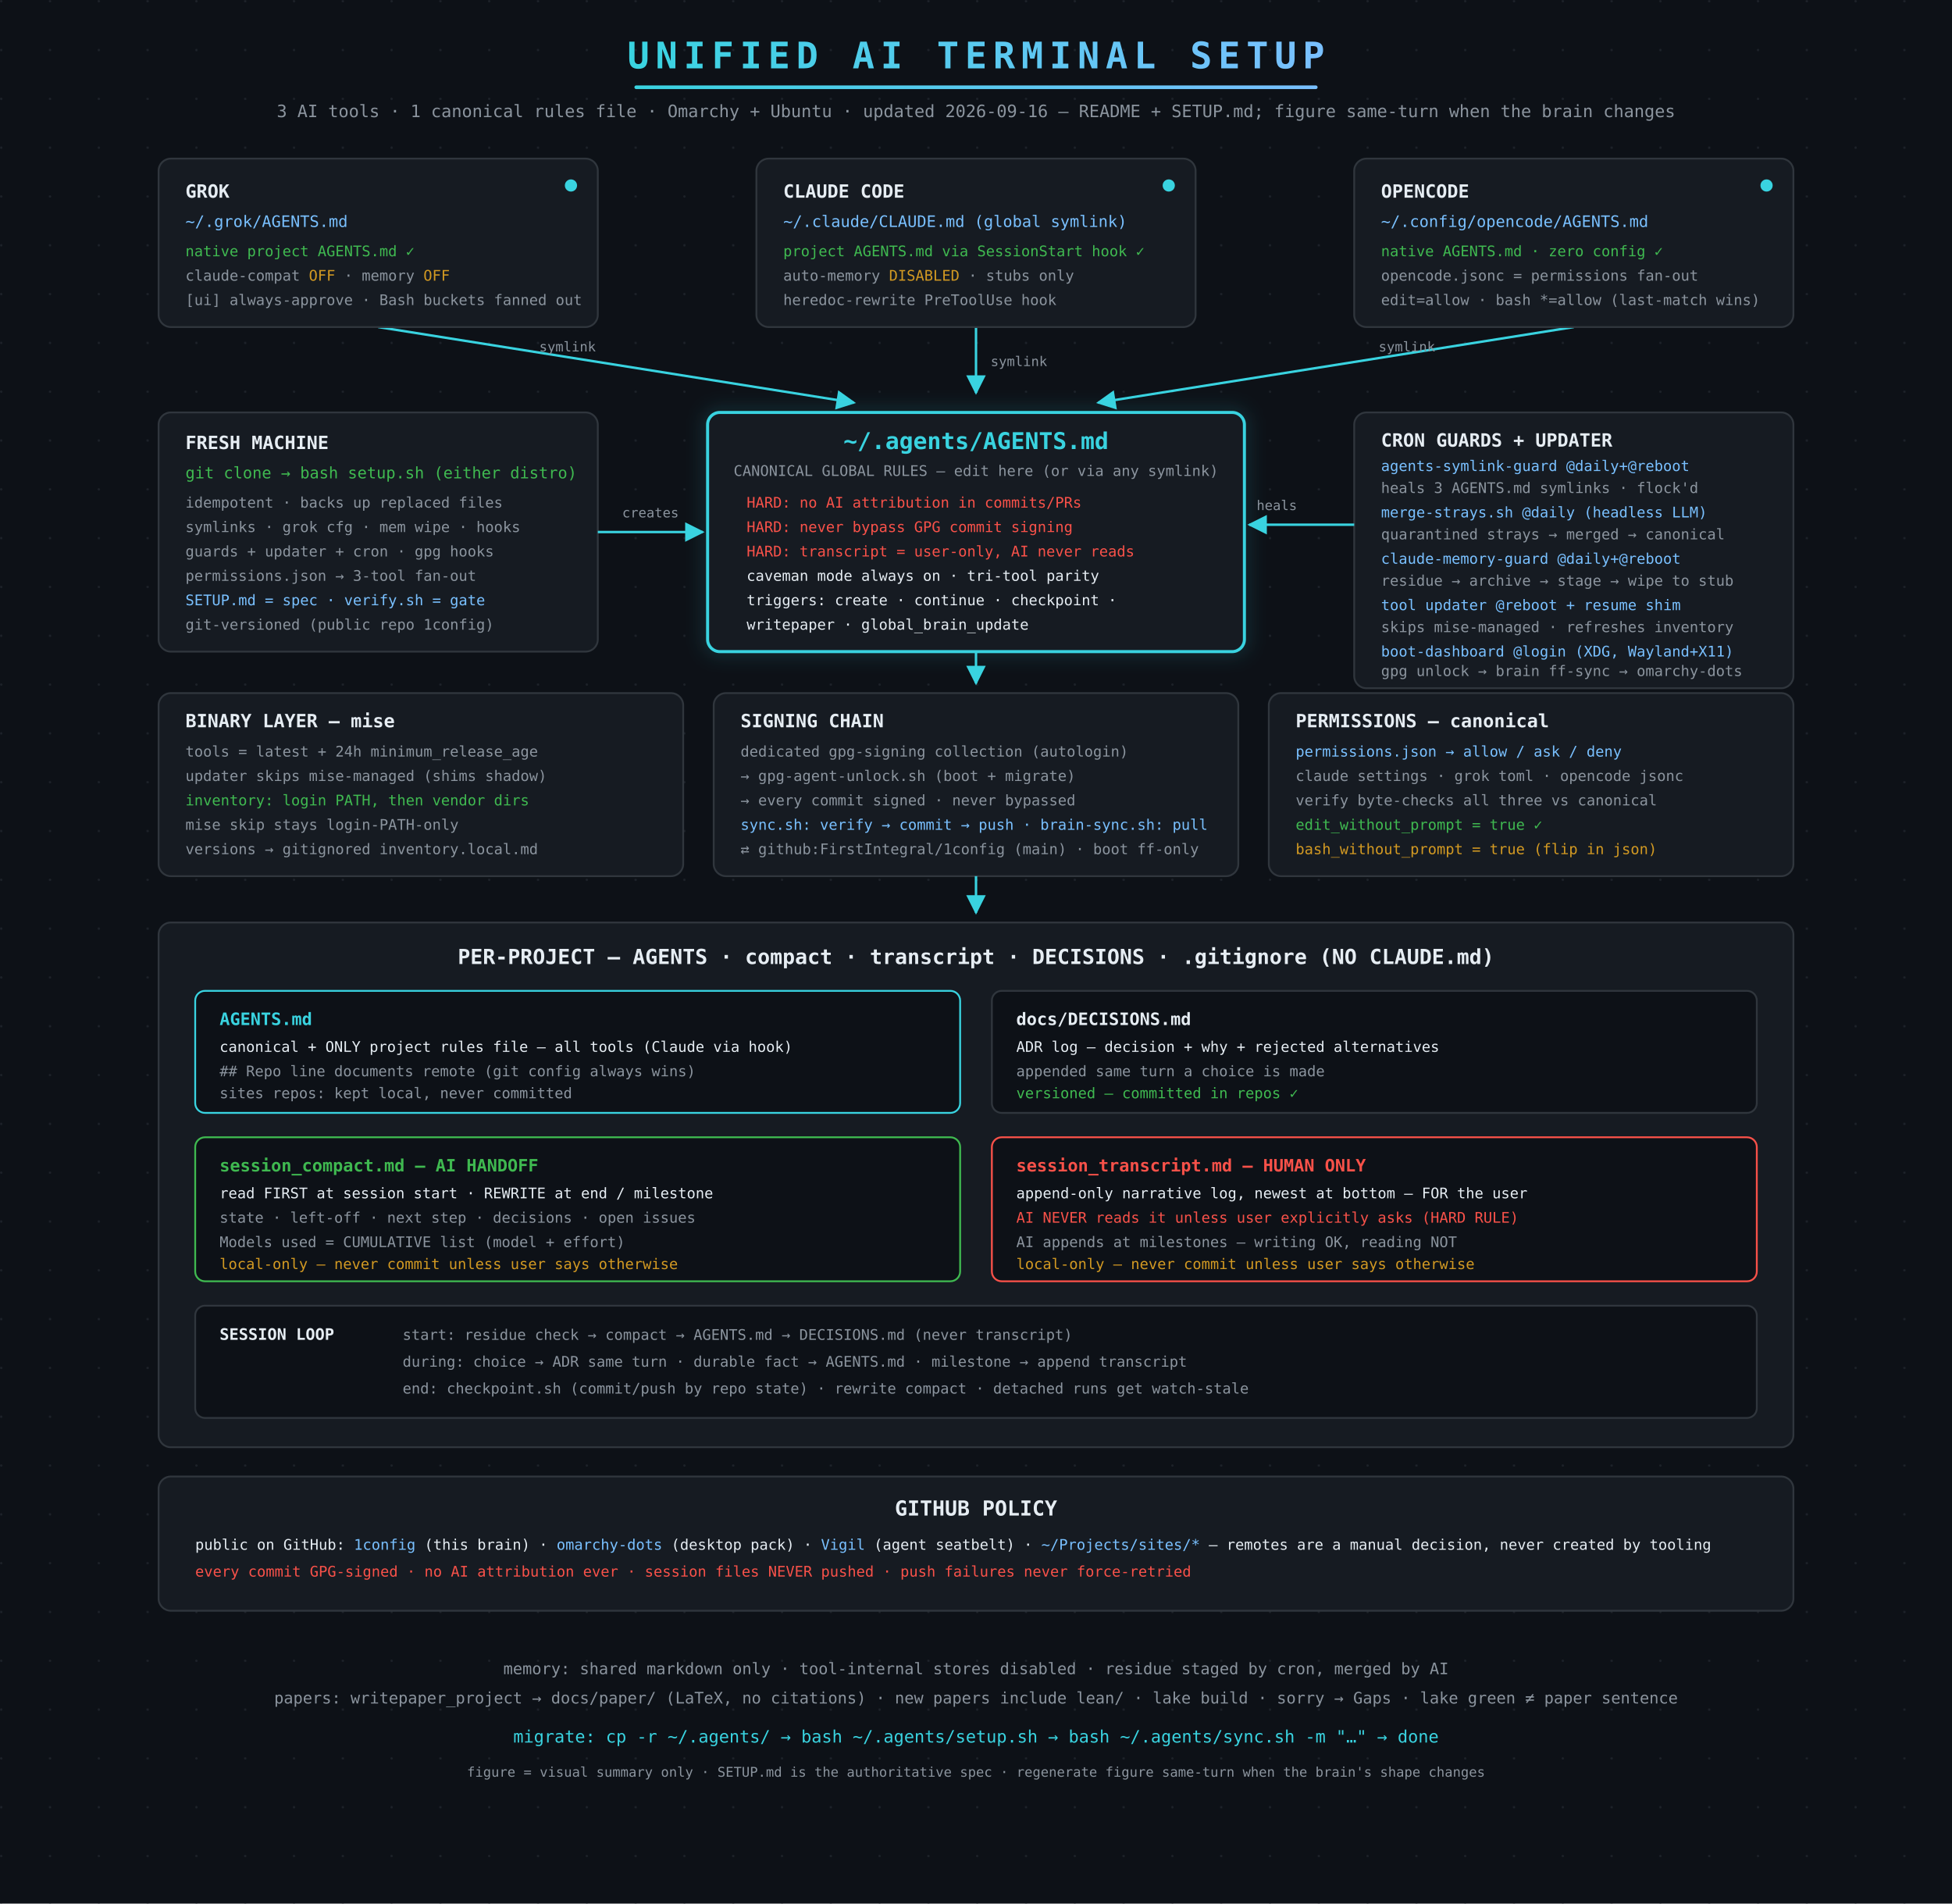
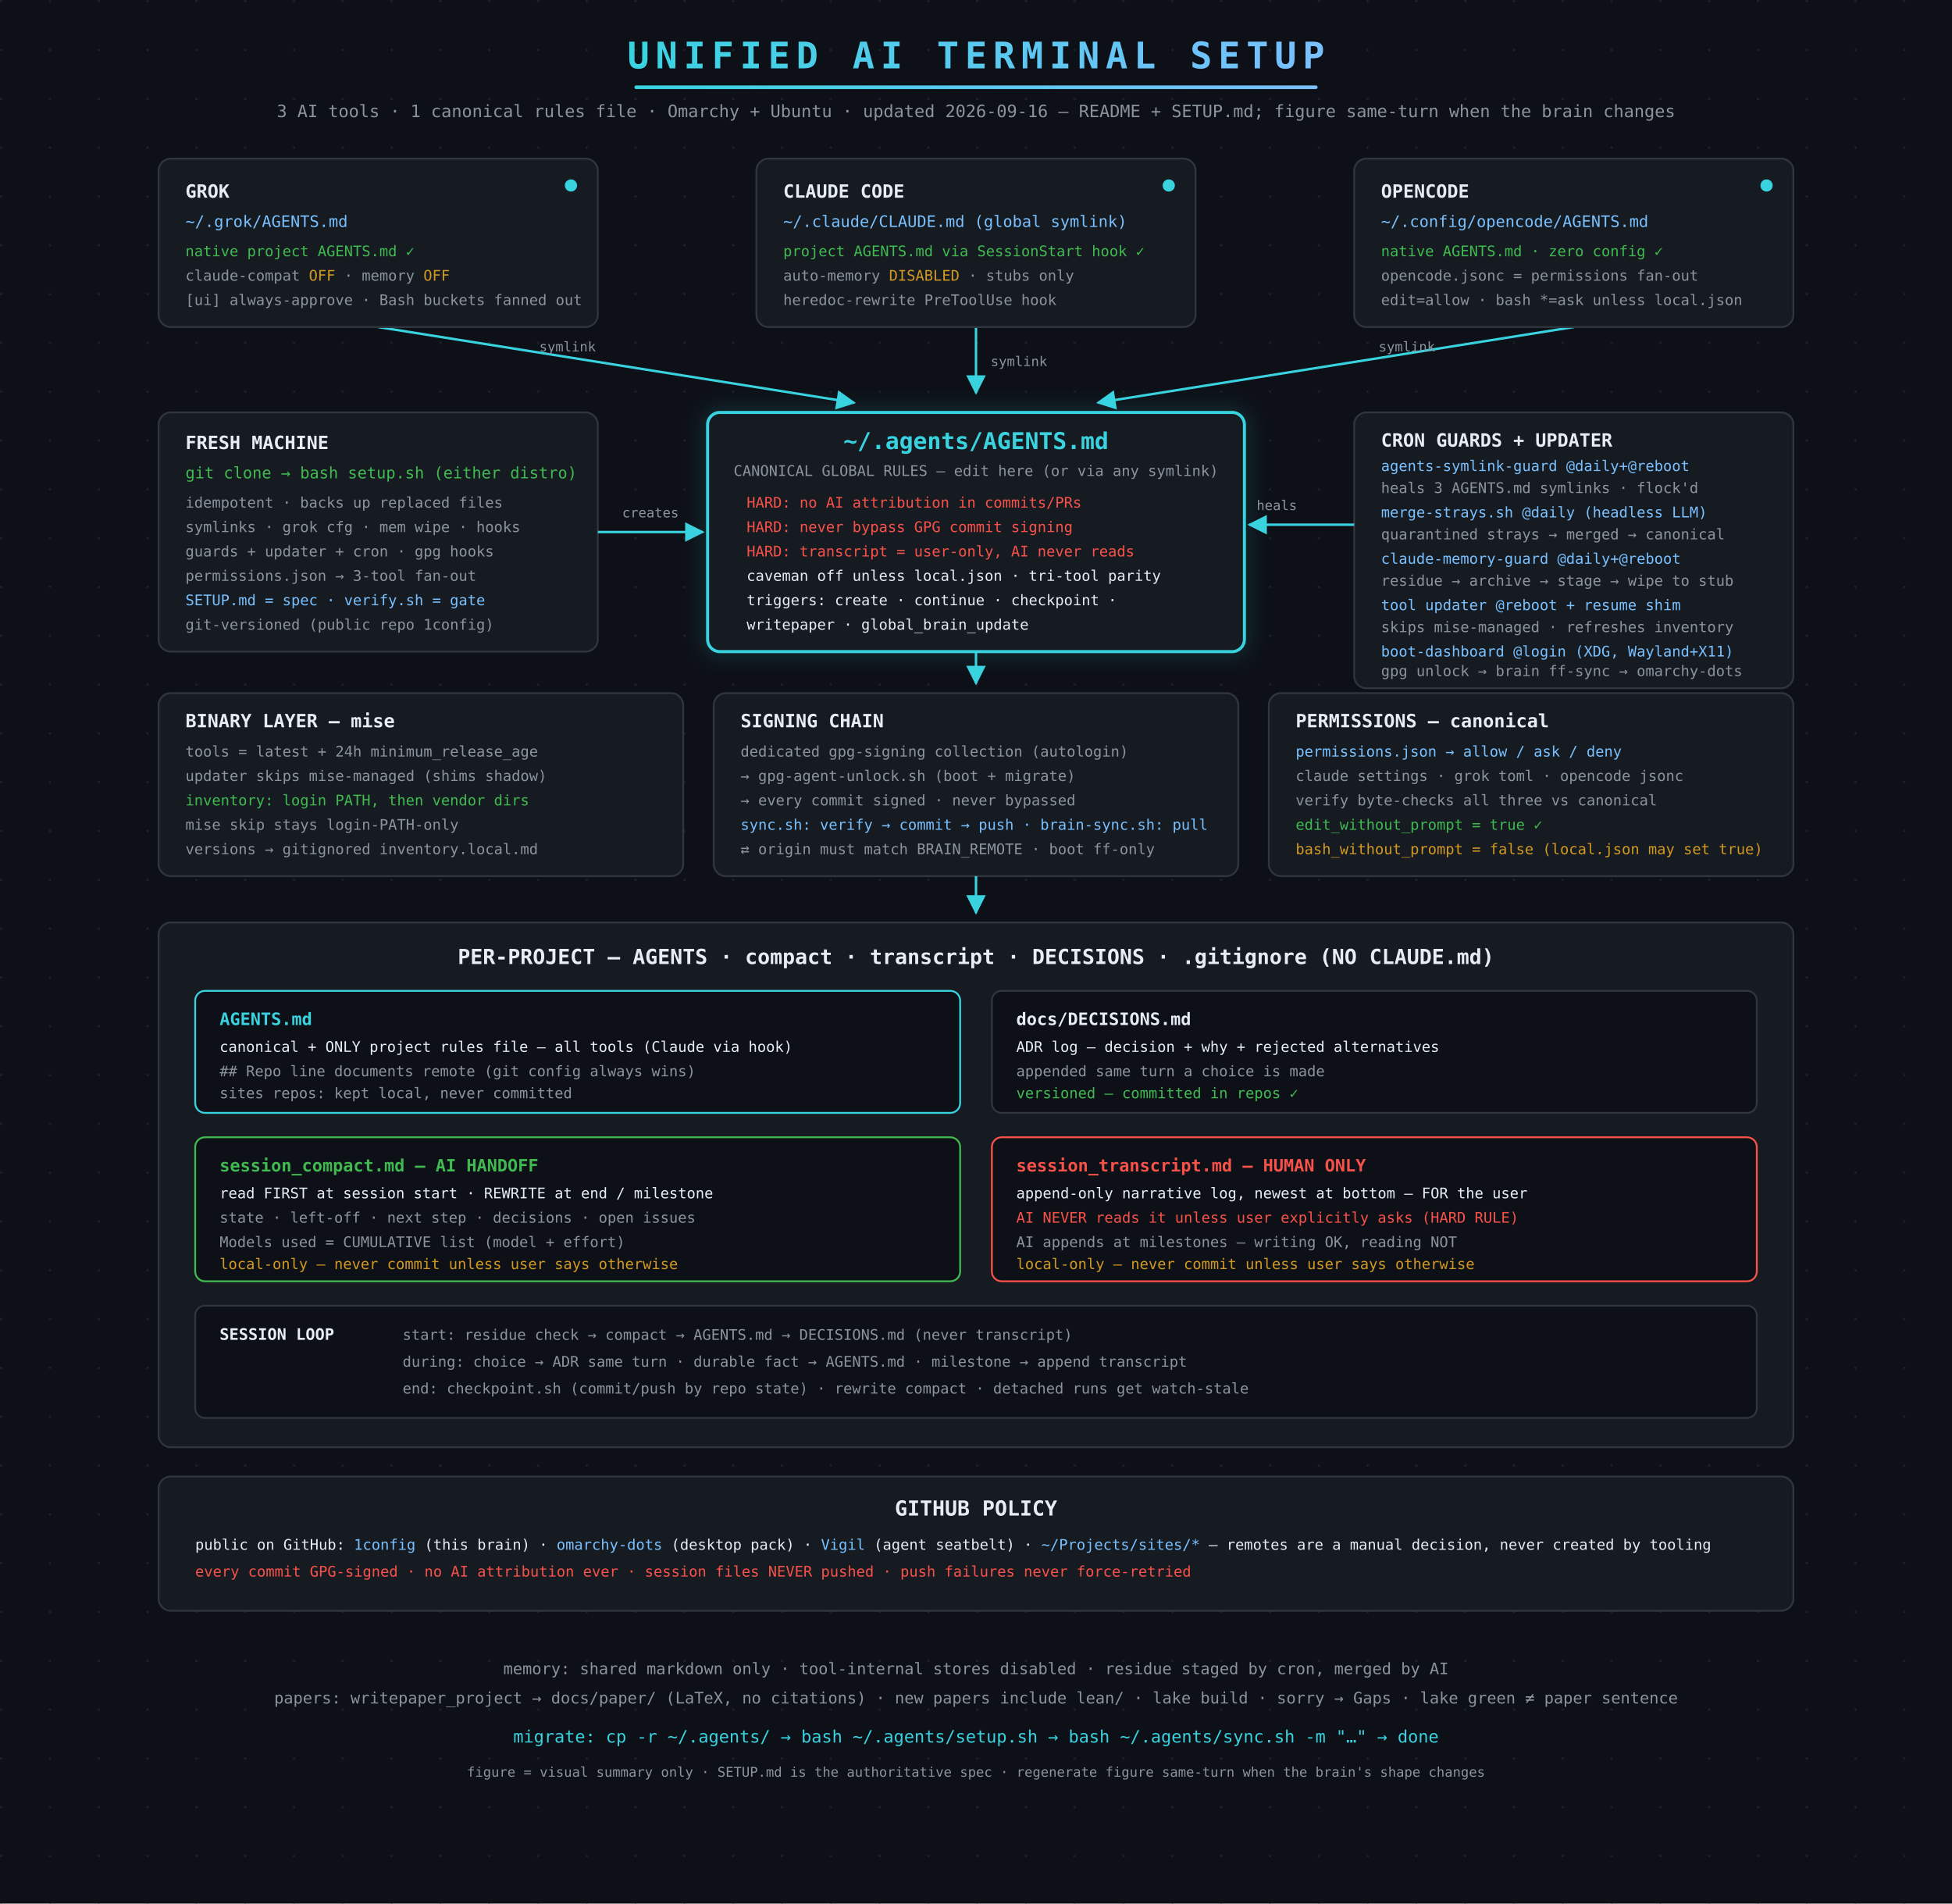
<svg xmlns="http://www.w3.org/2000/svg" width="1600" height="1560" viewBox="0 0 1600 1560" font-family="DejaVu Sans Mono, monospace">
  <defs>
    <pattern id="grid" width="40" height="40" patternUnits="userSpaceOnUse">
      <circle cx="1" cy="1" r="1" fill="#1c2128" />
    </pattern>
    <linearGradient id="acc" x1="0" y1="0" x2="1" y2="0">
      <stop offset="0" stop-color="#39d3e0" />
      <stop offset="1" stop-color="#79c0ff" />
    </linearGradient>
    <filter id="glow" x="-60%" y="-60%" width="220%" height="220%">
      <feGaussianBlur stdDeviation="7" />
    </filter>
    <marker id="arr" viewBox="0 0 10 10" refX="9" refY="5" markerWidth="8" markerHeight="8" orient="auto-start-reverse">
      <path d="M0,0 L10,5 L0,10 z" fill="#39d3e0" />
    </marker>
    <marker id="arrd" viewBox="0 0 10 10" refX="9" refY="5" markerWidth="7" markerHeight="7" orient="auto-start-reverse">
      <path d="M0,0 L10,5 L0,10 z" fill="#d29922" />
    </marker>
  </defs>
  <rect width="1600" height="1560" fill="#0d1117" />
  <rect width="1600" height="1560" fill="url(#grid)" />
  <text x="800" y="56" text-anchor="middle" font-size="30" font-weight="bold" fill="url(#acc)" letter-spacing="5">UNIFIED AI TERMINAL SETUP</text>
  <rect x="520" y="70" width="560" height="3" rx="1.5" fill="url(#acc)" />
  <text x="800" y="96" text-anchor="middle" font-size="14" fill="#8b949e">3 AI tools · 1 canonical rules file · Omarchy + Ubuntu · updated 2026-09-16 — README + SETUP.md; figure same-turn when the brain changes</text>
  <line x1="310" y1="268" x2="700" y2="330" stroke="#39d3e0" stroke-width="2" marker-end="url(#arr)" />
  <text x="442" y="288" font-size="11" fill="#8b949e">symlink</text>
  <line x1="800" y1="268" x2="800" y2="322" stroke="#39d3e0" stroke-width="2" marker-end="url(#arr)" />
  <text x="812" y="300" font-size="11" fill="#8b949e">symlink</text>
  <line x1="1290" y1="268" x2="900" y2="330" stroke="#39d3e0" stroke-width="2" marker-end="url(#arr)" />
  <text x="1130" y="288" font-size="11" fill="#8b949e">symlink</text>
  <rect x="130" y="130" width="360" height="138" rx="10" fill="#161b22" stroke="#30363d" stroke-width="1.5" />
  <circle cx="468" cy="152" r="5" fill="#39d3e0" />
  <text x="152" y="162" font-size="15" font-weight="bold" fill="#e6edf3">GROK</text>
  <text x="152" y="186" font-size="13" fill="#79c0ff">~/.grok/AGENTS.md</text>
  <text x="152" y="210" font-size="12" fill="#3fb950">native project AGENTS.md ✓</text>
  <text x="152" y="230" font-size="12" fill="#8b949e">claude-compat <tspan fill="#d29922">OFF</tspan> · memory <tspan fill="#d29922">OFF</tspan>
  </text>
  <text x="152" y="250" font-size="12" fill="#8b949e">[ui] always-approve · Bash buckets fanned out</text>
  <rect x="620" y="130" width="360" height="138" rx="10" fill="#161b22" stroke="#30363d" stroke-width="1.5" />
  <circle cx="958" cy="152" r="5" fill="#39d3e0" />
  <text x="642" y="162" font-size="15" font-weight="bold" fill="#e6edf3">CLAUDE CODE</text>
  <text x="642" y="186" font-size="13" fill="#79c0ff">~/.claude/CLAUDE.md (global symlink)</text>
  <text x="642" y="210" font-size="12" fill="#3fb950">project AGENTS.md via SessionStart hook ✓</text>
  <text x="642" y="230" font-size="12" fill="#8b949e">auto-memory <tspan fill="#d29922">DISABLED</tspan> · stubs only</text>
  <text x="642" y="250" font-size="12" fill="#8b949e">heredoc-rewrite PreToolUse hook</text>
  <rect x="1110" y="130" width="360" height="138" rx="10" fill="#161b22" stroke="#30363d" stroke-width="1.5" />
  <circle cx="1448" cy="152" r="5" fill="#39d3e0" />
  <text x="1132" y="162" font-size="15" font-weight="bold" fill="#e6edf3">OPENCODE</text>
  <text x="1132" y="186" font-size="13" fill="#79c0ff">~/.config/opencode/AGENTS.md</text>
  <text x="1132" y="210" font-size="12" fill="#3fb950">native AGENTS.md · zero config ✓</text>
  <text x="1132" y="230" font-size="12" fill="#8b949e">opencode.jsonc = permissions fan-out</text>
-   <text x="1132" y="250" font-size="12" fill="#8b949e">edit=allow · bash *=allow (last-match wins)</text>
+   <text x="1132" y="250" font-size="12" fill="#8b949e">edit=allow · bash *=ask unless local.json</text>
  <rect x="580" y="338" width="440" height="196" rx="10" fill="none" stroke="#39d3e0" stroke-width="2.5" opacity="0.55" filter="url(#glow)" />
  <rect x="580" y="338" width="440" height="196" rx="10" fill="#161b22" stroke="#39d3e0" stroke-width="2.5" />
  <text x="800" y="368" text-anchor="middle" font-size="19" font-weight="bold" fill="#39d3e0">~/.agents/AGENTS.md</text>
  <text x="800" y="390" text-anchor="middle" font-size="12" fill="#8b949e">CANONICAL GLOBAL RULES — edit here (or via any symlink)</text>
  <text x="612" y="416" font-size="12" fill="#f85149">HARD: no AI attribution in commits/PRs</text>
  <text x="612" y="436" font-size="12" fill="#f85149">HARD: never bypass GPG commit signing</text>
  <text x="612" y="456" font-size="12" fill="#f85149">HARD: transcript = user-only, AI never reads</text>
-   <text x="612" y="476" font-size="12" fill="#e6edf3">caveman mode always on · tri-tool parity</text>
+   <text x="612" y="476" font-size="12" fill="#e6edf3">caveman off unless local.json · tri-tool parity</text>
  <text x="612" y="496" font-size="12" fill="#e6edf3">triggers: create · continue · checkpoint ·</text>
  <text x="612" y="516" font-size="12" fill="#e6edf3">writepaper · global_brain_update</text>
  <rect x="1110" y="338" width="360" height="226" rx="10" fill="#161b22" stroke="#30363d" stroke-width="1.5" />
  <text x="1132" y="366" font-size="15" font-weight="bold" fill="#e6edf3">CRON GUARDS + UPDATER</text>
  <text x="1132" y="386" font-size="12" fill="#79c0ff">agents-symlink-guard @daily+@reboot</text>
  <text x="1132" y="404" font-size="12" fill="#8b949e">heals 3 AGENTS.md symlinks · flock'd</text>
  <text x="1132" y="424" font-size="12" fill="#79c0ff">merge-strays.sh @daily (headless LLM)</text>
  <text x="1132" y="442" font-size="12" fill="#8b949e">quarantined strays → merged → canonical</text>
  <text x="1132" y="462" font-size="12" fill="#79c0ff">claude-memory-guard @daily+@reboot</text>
  <text x="1132" y="480" font-size="12" fill="#8b949e">residue → archive → stage → wipe to stub</text>
  <text x="1132" y="500" font-size="12" fill="#79c0ff">tool updater @reboot + resume shim</text>
  <text x="1132" y="518" font-size="12" fill="#8b949e">skips mise-managed · refreshes inventory</text>
  <text x="1132" y="538" font-size="12" fill="#79c0ff">boot-dashboard @login (XDG, Wayland+X11)</text>
  <text x="1132" y="554" font-size="12" fill="#8b949e">gpg unlock → brain ff-sync → omarchy-dots</text>
  <line x1="1110" y1="430" x2="1024" y2="430" stroke="#39d3e0" stroke-width="2" marker-end="url(#arr)" />
  <text x="1030" y="418" font-size="11" fill="#8b949e">heals</text>
  <rect x="130" y="338" width="360" height="196" rx="10" fill="#161b22" stroke="#30363d" stroke-width="1.5" />
  <text x="152" y="368" font-size="15" font-weight="bold" fill="#e6edf3">FRESH MACHINE</text>
  <text x="152" y="392" font-size="13" fill="#3fb950">git clone → bash setup.sh (either distro)</text>
  <text x="152" y="416" font-size="12" fill="#8b949e">idempotent · backs up replaced files</text>
  <text x="152" y="436" font-size="12" fill="#8b949e">symlinks · grok cfg · mem wipe · hooks</text>
  <text x="152" y="456" font-size="12" fill="#8b949e">guards + updater + cron · gpg hooks</text>
  <text x="152" y="476" font-size="12" fill="#8b949e">permissions.json → 3-tool fan-out</text>
  <text x="152" y="496" font-size="12" fill="#79c0ff">SETUP.md = spec · verify.sh = gate</text>
  <text x="152" y="516" font-size="12" fill="#8b949e">git-versioned (public repo 1config)</text>
  <line x1="490" y1="436" x2="576" y2="436" stroke="#39d3e0" stroke-width="2" marker-end="url(#arr)" />
  <text x="510" y="424" font-size="11" fill="#8b949e">creates</text>
  <line x1="800" y1="534" x2="800" y2="560" stroke="#39d3e0" stroke-width="2" marker-end="url(#arr)" />
  <rect x="130" y="568" width="430" height="150" rx="10" fill="#161b22" stroke="#30363d" stroke-width="1.5" />
  <text x="152" y="596" font-size="15" font-weight="bold" fill="#e6edf3">BINARY LAYER — mise</text>
  <text x="152" y="620" font-size="12" fill="#8b949e">tools = latest + 24h minimum_release_age</text>
  <text x="152" y="640" font-size="12" fill="#8b949e">updater skips mise-managed (shims shadow)</text>
  <text x="152" y="660" font-size="12" fill="#3fb950">inventory: login PATH, then vendor dirs</text>
  <text x="152" y="680" font-size="12" fill="#8b949e">mise skip stays login-PATH-only</text>
  <text x="152" y="700" font-size="12" fill="#8b949e">versions → gitignored inventory.local.md</text>
  <rect x="585" y="568" width="430" height="150" rx="10" fill="#161b22" stroke="#30363d" stroke-width="1.5" />
  <text x="607" y="596" font-size="15" font-weight="bold" fill="#e6edf3">SIGNING CHAIN</text>
  <text x="607" y="620" font-size="12" fill="#8b949e">dedicated gpg-signing collection (autologin)</text>
  <text x="607" y="640" font-size="12" fill="#8b949e">→ gpg-agent-unlock.sh (boot + migrate)</text>
  <text x="607" y="660" font-size="12" fill="#8b949e">→ every commit signed · never bypassed</text>
  <text x="607" y="680" font-size="12" fill="#79c0ff">sync.sh: verify → commit → push · brain-sync.sh: pull</text>
-   <text x="607" y="700" font-size="12" fill="#8b949e">⇄ github:FirstIntegral/1config (main) · boot ff-only</text>
+   <text x="607" y="700" font-size="12" fill="#8b949e">⇄ origin must match BRAIN_REMOTE · boot ff-only</text>
  <rect x="1040" y="568" width="430" height="150" rx="10" fill="#161b22" stroke="#30363d" stroke-width="1.5" />
  <text x="1062" y="596" font-size="15" font-weight="bold" fill="#e6edf3">PERMISSIONS — canonical</text>
  <text x="1062" y="620" font-size="12" fill="#79c0ff">permissions.json → allow / ask / deny</text>
  <text x="1062" y="640" font-size="12" fill="#8b949e">claude settings · grok toml · opencode jsonc</text>
  <text x="1062" y="660" font-size="12" fill="#8b949e">verify byte-checks all three vs canonical</text>
  <text x="1062" y="680" font-size="12" fill="#3fb950">edit_without_prompt = true ✓</text>
-   <text x="1062" y="700" font-size="12" fill="#d29922">bash_without_prompt = true (flip in json)</text>
+   <text x="1062" y="700" font-size="12" fill="#d29922">bash_without_prompt = false (local.json may set true)</text>
  <line x1="800" y1="718" x2="800" y2="748" stroke="#39d3e0" stroke-width="2" marker-end="url(#arr)" />
  <rect x="130" y="756" width="1340" height="430" rx="10" fill="#161b22" stroke="#30363d" stroke-width="1.5" />
  <text x="800" y="790" text-anchor="middle" font-size="17" font-weight="bold" fill="#e6edf3">PER-PROJECT — AGENTS · compact · transcript · DECISIONS · .gitignore (NO CLAUDE.md)</text>
  <rect x="160" y="812" width="627" height="100" rx="8" fill="#0d1117" stroke="#39d3e0" stroke-width="1.5" />
  <text x="180" y="840" font-size="14" font-weight="bold" fill="#39d3e0">AGENTS.md</text>
  <text x="180" y="862" font-size="12" fill="#e6edf3">canonical + ONLY project rules file — all tools (Claude via hook)</text>
  <text x="180" y="882" font-size="12" fill="#8b949e">## Repo line documents remote (git config always wins)</text>
  <text x="180" y="900" font-size="12" fill="#8b949e">sites repos: kept local, never committed</text>
  <rect x="813" y="812" width="627" height="100" rx="8" fill="#0d1117" stroke="#30363d" stroke-width="1.5" />
  <text x="833" y="840" font-size="14" font-weight="bold" fill="#e6edf3">docs/DECISIONS.md</text>
  <text x="833" y="862" font-size="12" fill="#e6edf3">ADR log — decision + why + rejected alternatives</text>
  <text x="833" y="882" font-size="12" fill="#8b949e">appended same turn a choice is made</text>
  <text x="833" y="900" font-size="12" fill="#3fb950">versioned — committed in repos ✓</text>
  <rect x="160" y="932" width="627" height="118" rx="8" fill="#0d1117" stroke="#3fb950" stroke-width="1.5" />
  <text x="180" y="960" font-size="14" font-weight="bold" fill="#3fb950">session_compact.md — AI HANDOFF</text>
  <text x="180" y="982" font-size="12" fill="#e6edf3">read FIRST at session start · REWRITE at end / milestone</text>
  <text x="180" y="1002" font-size="12" fill="#8b949e">state · left-off · next step · decisions · open issues</text>
  <text x="180" y="1022" font-size="12" fill="#8b949e">Models used = CUMULATIVE list (model + effort)</text>
  <text x="180" y="1040" font-size="12" fill="#d29922">local-only — never commit unless user says otherwise</text>
  <rect x="813" y="932" width="627" height="118" rx="8" fill="#0d1117" stroke="#f85149" stroke-width="1.5" />
  <text x="833" y="960" font-size="14" font-weight="bold" fill="#f85149">session_transcript.md — HUMAN ONLY</text>
  <text x="833" y="982" font-size="12" fill="#e6edf3">append-only narrative log, newest at bottom — FOR the user</text>
  <text x="833" y="1002" font-size="12" fill="#f85149">AI NEVER reads it unless user explicitly asks (HARD RULE)</text>
  <text x="833" y="1022" font-size="12" fill="#8b949e">AI appends at milestones — writing OK, reading NOT</text>
  <text x="833" y="1040" font-size="12" fill="#d29922">local-only — never commit unless user says otherwise</text>
  <rect x="160" y="1070" width="1280" height="92" rx="8" fill="#0d1117" stroke="#30363d" stroke-width="1.5" />
  <text x="180" y="1098" font-size="13" font-weight="bold" fill="#e6edf3">SESSION LOOP</text>
  <text x="330" y="1098" font-size="12" fill="#8b949e">start: residue check → compact → AGENTS.md → DECISIONS.md (never transcript)</text>
  <text x="330" y="1120" font-size="12" fill="#8b949e">during: choice → ADR same turn · durable fact → AGENTS.md · milestone → append transcript</text>
  <text x="330" y="1142" font-size="12" fill="#8b949e">end: checkpoint.sh (commit/push by repo state) · rewrite compact · detached runs get watch-stale</text>
  <rect x="130" y="1210" width="1340" height="110" rx="10" fill="#161b22" stroke="#30363d" stroke-width="1.5" />
  <text x="800" y="1242" text-anchor="middle" font-size="17" font-weight="bold" fill="#e6edf3">GITHUB POLICY</text>
  <text x="160" y="1270" font-size="12" fill="#e6edf3">public on GitHub: <tspan fill="#79c0ff">1config</tspan> (this brain) · <tspan fill="#79c0ff">omarchy-dots</tspan> (desktop pack) · <tspan fill="#79c0ff">Vigil</tspan> (agent seatbelt) · <tspan fill="#79c0ff">~/Projects/sites/*</tspan> — remotes are a manual decision, never created by tooling</text>
  <text x="160" y="1292" font-size="12" fill="#f85149">every commit GPG-signed · no AI attribution ever · session files NEVER pushed · push failures never force-retried</text>
  <text x="800" y="1372" text-anchor="middle" font-size="13" fill="#8b949e">memory: shared markdown only · tool-internal stores disabled · residue staged by cron, merged by AI</text>
  <text x="800" y="1396" text-anchor="middle" font-size="13" fill="#8b949e">papers: writepaper_project → docs/paper/ (LaTeX, no citations) · new papers include lean/ · lake build · sorry → Gaps · lake green ≠ paper sentence</text>
  <text x="800" y="1428" text-anchor="middle" font-size="14" fill="#39d3e0">migrate: cp -r ~/.agents/ → bash ~/.agents/setup.sh → bash ~/.agents/sync.sh -m "…" → done</text>
  <text x="800" y="1456" text-anchor="middle" font-size="11" fill="#8b949e">figure = visual summary only · SETUP.md is the authoritative spec · regenerate figure same-turn when the brain's shape changes</text>
</svg>
